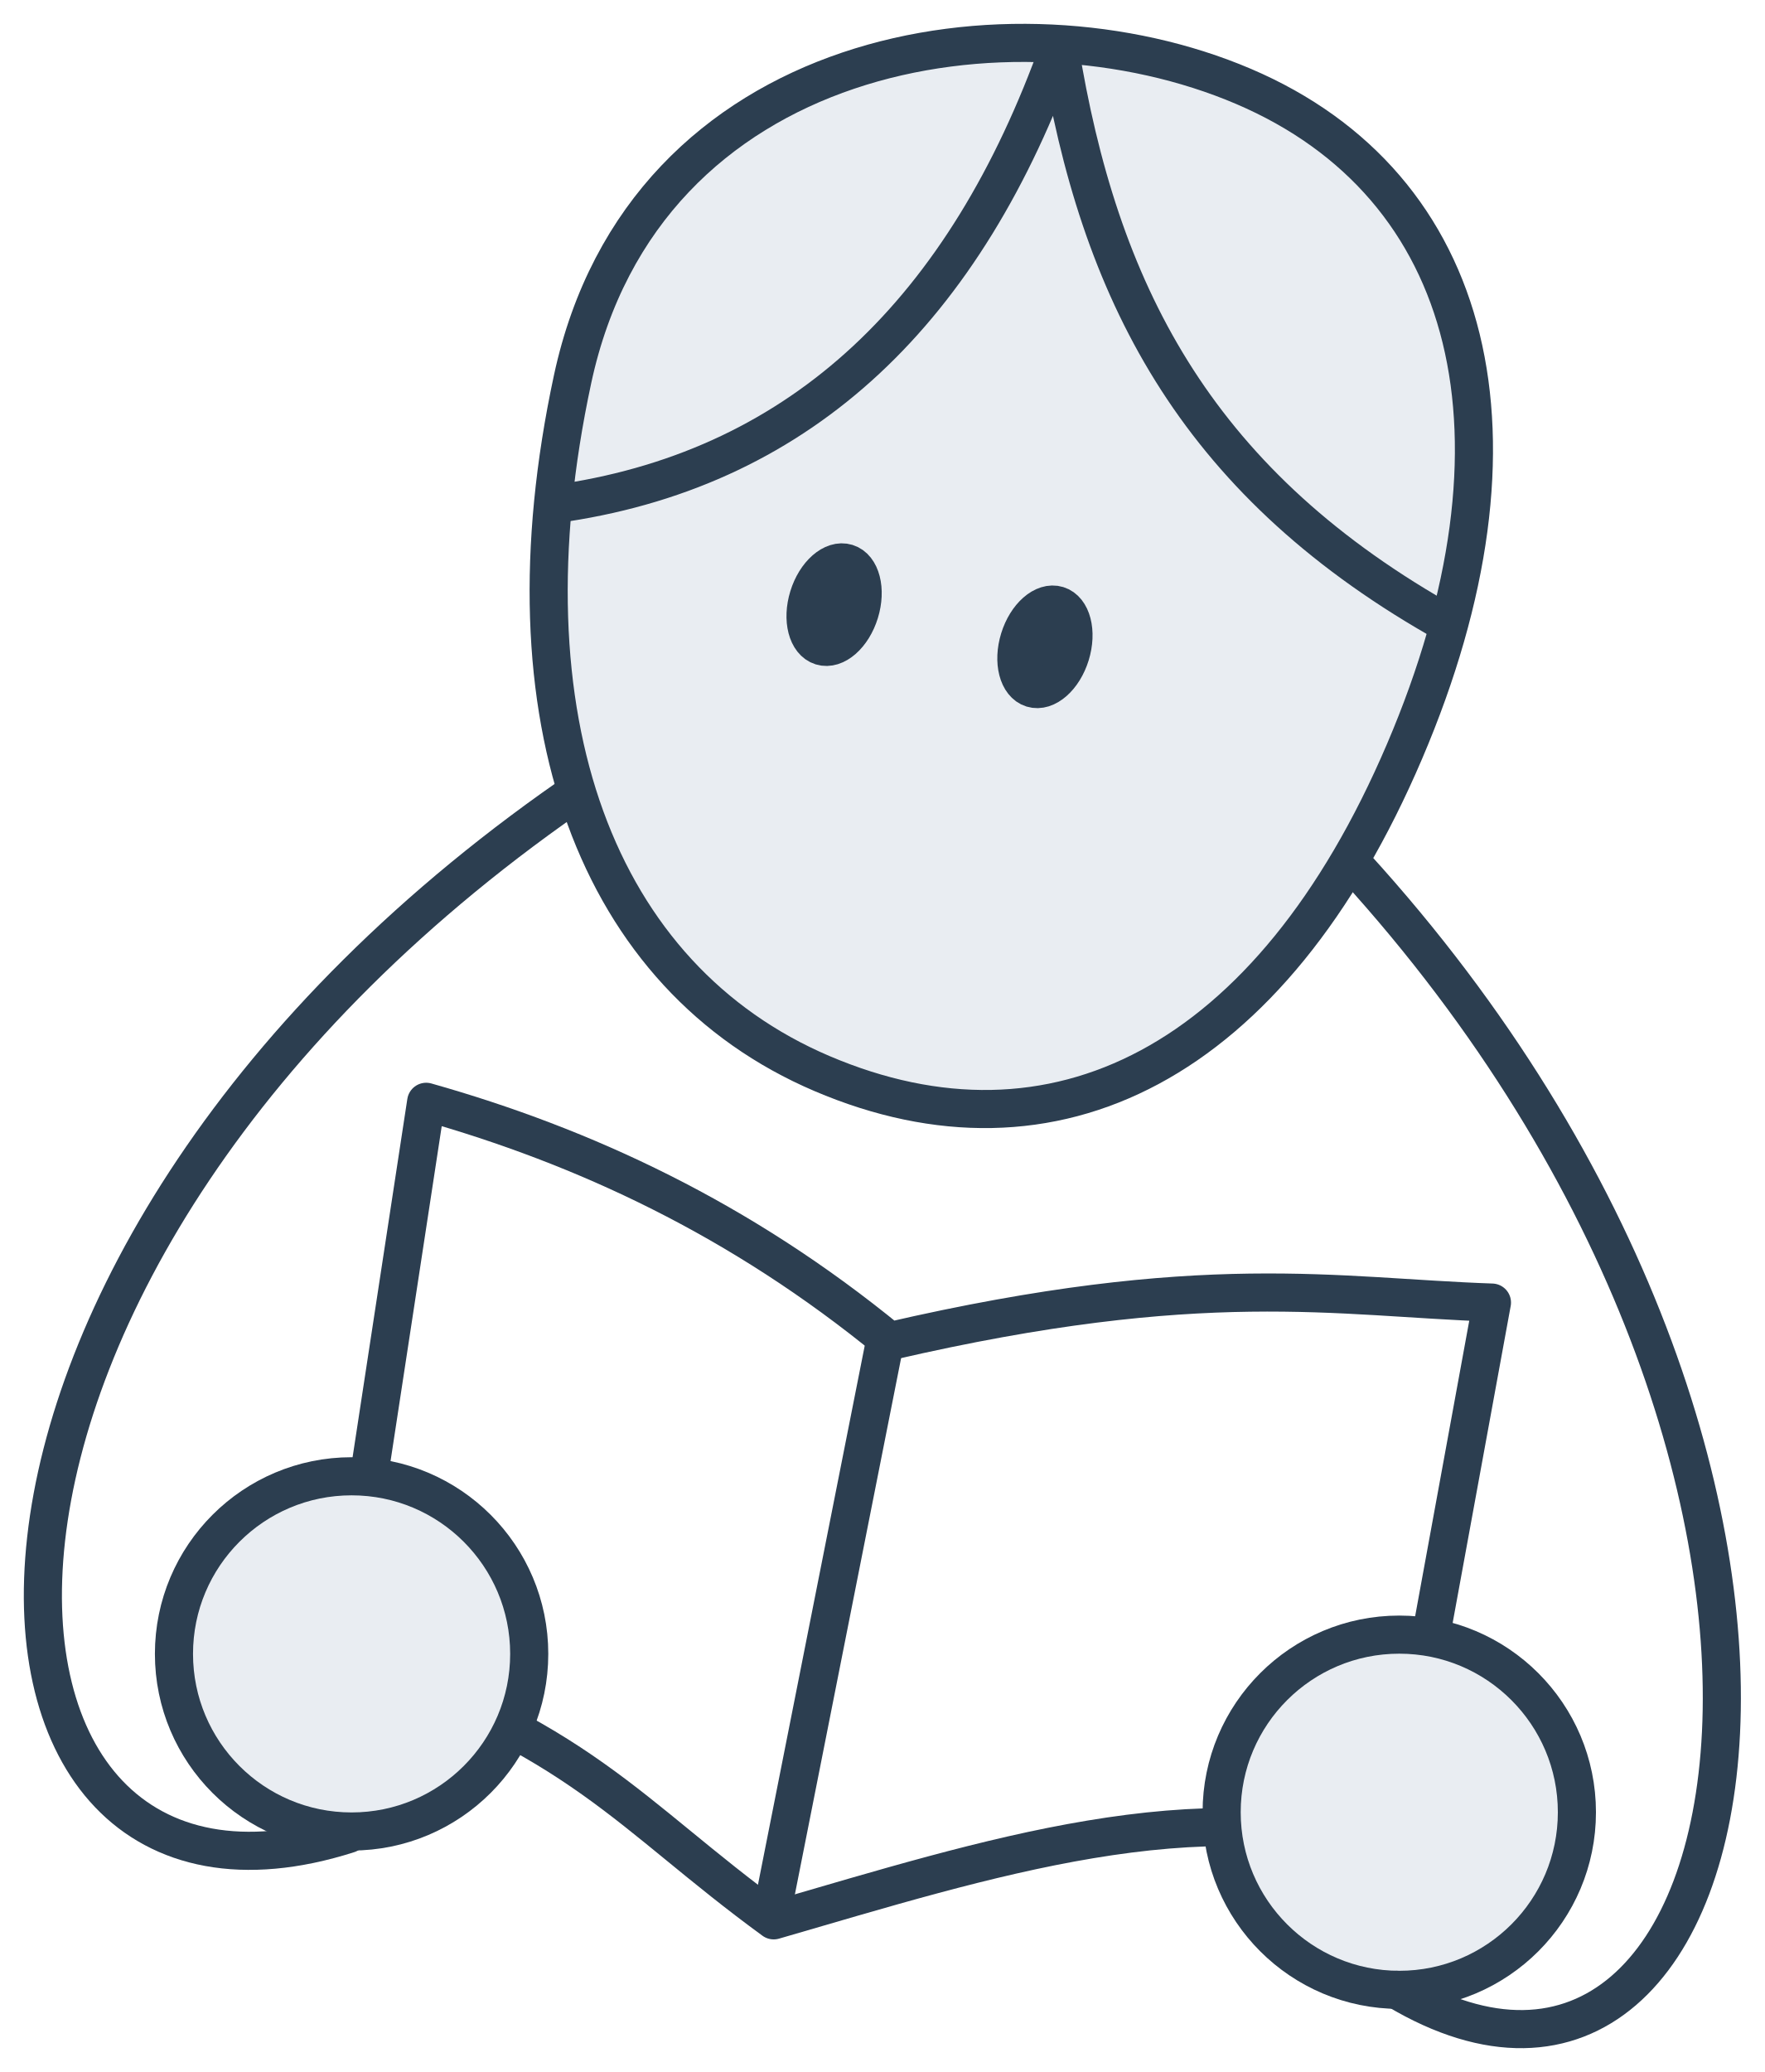
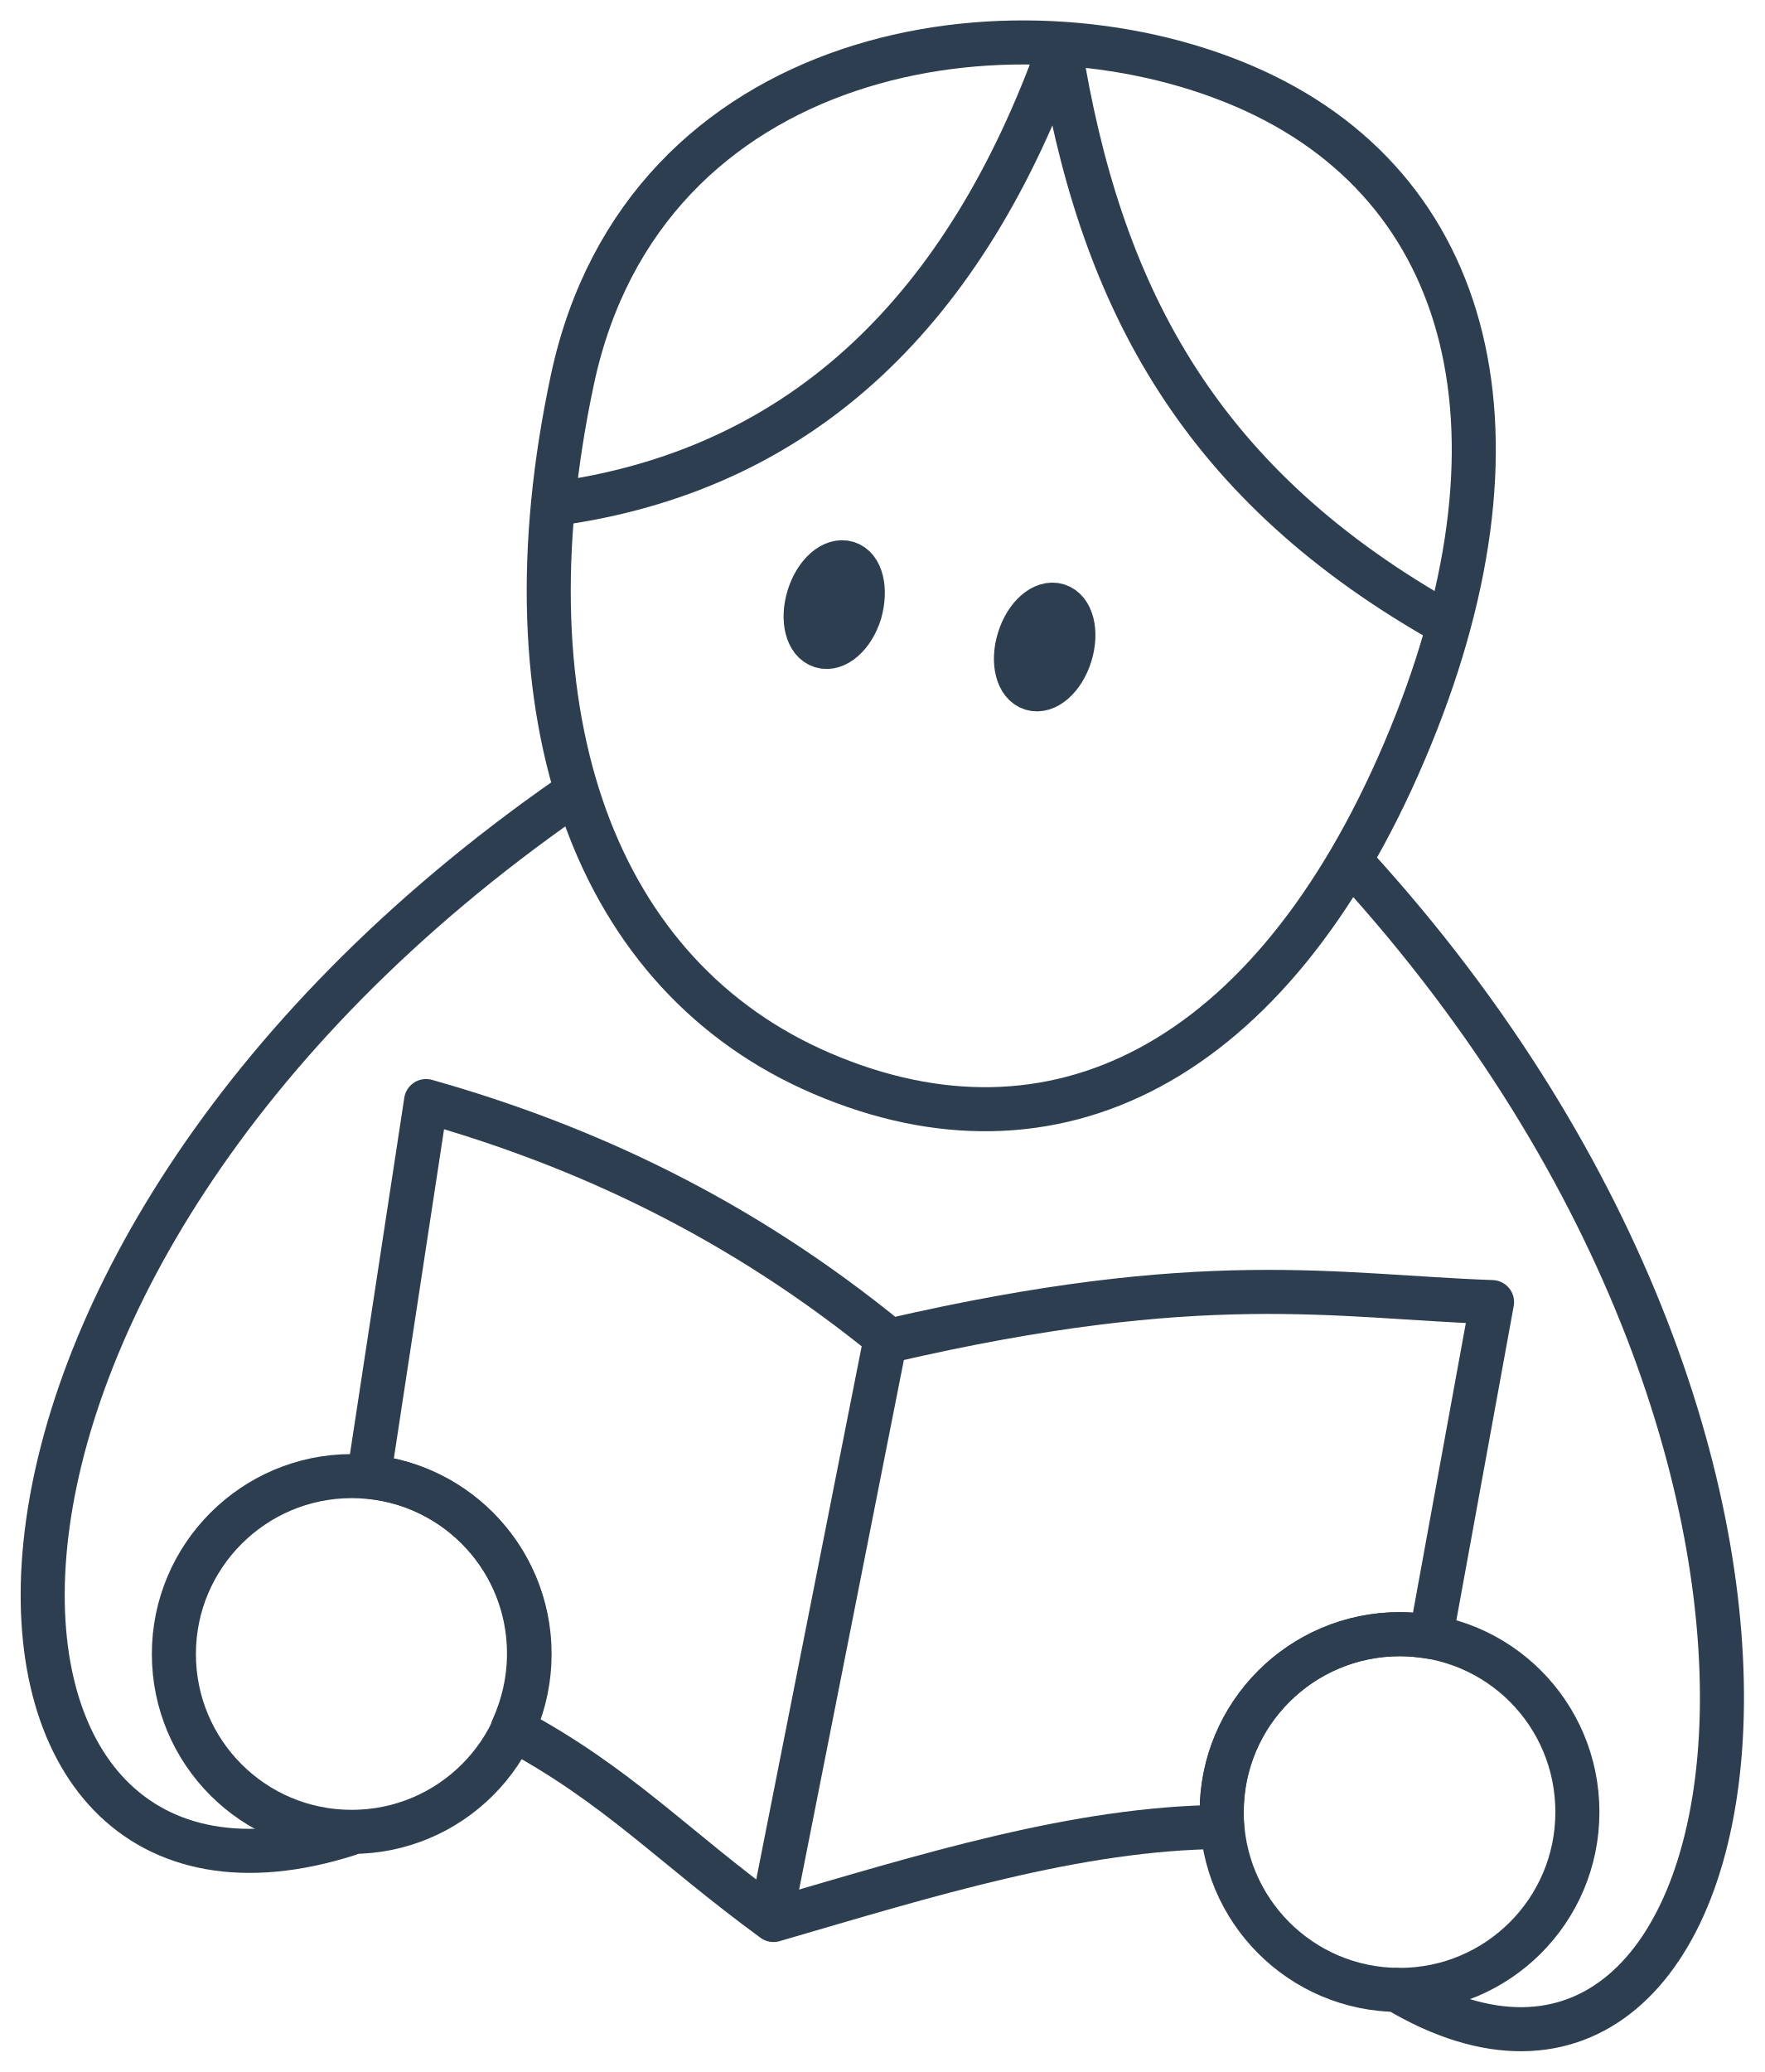
- <svg xmlns="http://www.w3.org/2000/svg" width="370.491" height="434.919" id="svg2" version="1.1">
-   <defs id="defs4">
-     <filter id="filter3785" color-interpolation-filters="sRGB" x="-0.1">
-       <feGaussianBlur id="feGaussianBlur3787" stdDeviation="2 2" result="result8" />
-       <feOffset id="feOffset3789" dx="2" dy="2" result="result11" />
-       <feComposite id="feComposite3791" in2="result11" result="result6" in="SourceGraphic" operator="in" />
-       <feFlood id="feFlood3793" result="result10" in="result6" flood-opacity="1" flood-color="rgb(174,177,181)" />
-       <feBlend id="feBlend3795" in2="result10" mode="normal" in="result6" result="result12" />
-       <feComposite id="feComposite3797" in2="SourceGraphic" result="result2" operator="in" />
-     </filter>
-   </defs>
+ <svg xmlns="http://www.w3.org/2000/svg" version="1.1" id="svg2" x="0px" y="0px" viewBox="0 0 370.5 434.9" style="enable-background:new 0 0 370.5 434.9;" xml:space="preserve">
+   <style type="text/css">
+ 	.st0{fill:none;stroke:#2C3E50;stroke-width:8;stroke-linecap:round;stroke-linejoin:round;stroke-miterlimit:4.624;}
+ 	.st1{fill:none;stroke:#2C3E50;stroke-width:8.001;stroke-linecap:round;stroke-linejoin:round;stroke-miterlimit:5.115;}
+ 	.st2{fill:none;stroke:#2C3E50;stroke-width:8;stroke-miterlimit:4.624;}
+ 	.st3{fill:#2C3E50;stroke:#2C3E50;stroke-width:8;stroke-linecap:round;stroke-linejoin:round;stroke-miterlimit:4.426;}
+ </style>
  <g id="layer1" transform="translate(-134.3853,-405.9855)">
-     <g id="g3850" transform="matrix(1.155929,0,0,1.155929,-90.35153,-87.21169)" style="stroke-width:6.921;stroke-miterlimit:4;stroke-dasharray:none">
-       <path id="path3832" d="m 465.394,663.2 -18.235,99.559 c -35.106,-11.101 -73.369,1.354 -112.215,12.62 -26.638,-19.444 -34.77,-33.184 -78.55,-47.676 l 15.43,-100.961 c 28.627,8.085 57.053,21.236 84.161,43.469 57.028,-13.193 81.123,-7.976 109.41,-7.011 z" style="fill:none;stroke:#2c3e50;stroke-width:6.921;stroke-linecap:round;stroke-linejoin:round;stroke-miterlimit:4;stroke-opacity:1;stroke-dasharray:none" />
-       <path id="path3834" d="M 354.888,671.613 334.765,773.185" style="fill:none;stroke:#2c3e50;stroke-width:6.921;stroke-linecap:round;stroke-linejoin:round;stroke-miterlimit:4;stroke-opacity:1;stroke-dasharray:none" />
-       <path transform="matrix(-1.106302,0,0,1.105945,699.643,-84.19076)" d="m 256.117,759.476 c 0,16.106 -13.056,29.162 -29.162,29.162 -16.106,0 -29.162,-13.056 -29.162,-29.162 0,-16.106 13.056,-29.162 29.162,-29.162 16.106,0 29.162,13.056 29.162,29.162 z" id="path3836" style="fill:#e9edf2;fill-opacity:1;stroke:#2c3e50;stroke-width:6.257;stroke-linecap:round;stroke-linejoin:round;stroke-miterlimit:4;stroke-opacity:1;stroke-dasharray:none" />
-       <path transform="matrix(-1.106302,0,0,1.105945,509.3591,-112.9453)" style="fill:#e9edf2;fill-opacity:1;stroke:#2c3e50;stroke-width:6.257;stroke-linecap:round;stroke-linejoin:round;stroke-miterlimit:4;stroke-opacity:1;stroke-dasharray:none" id="path3838" d="m 256.117,759.476 c 0,16.106 -13.056,29.162 -29.162,29.162 -16.106,0 -29.162,-13.056 -29.162,-29.162 0,-16.106 13.056,-29.162 29.162,-29.162 16.106,0 29.162,13.056 29.162,29.162 z" />
-       <path id="path3840" d="m 438.079,581.316 c 103.592,111.087 76.844,246.58 10.031,206.683" style="fill:none;stroke:#2c3e50;stroke-width:6.921;stroke-linecap:round;stroke-linejoin:round;stroke-miterlimit:4;stroke-opacity:1;stroke-dasharray:none" />
-       <path style="fill:none;stroke:#2c3e50;stroke-width:6.921;stroke-linecap:round;stroke-linejoin:round;stroke-miterlimit:4;stroke-opacity:1;stroke-dasharray:none" d="M 300.742,569.368 C 173.666,655.736 180.988,784.203 257.695,759.703" id="path3842" />
-       <path id="path3827" d="m 343.681,621.598 c 42.031,17.951 81.49,-1.513 105.839,-58.486 24.349,-56.973 12.794,-102.8 -29.237,-120.751 -42.031,-17.951 -108.854,-7.408 -121.868,53.165 -13.259,61.709 4.394,108.616 45.267,126.073 z" style="fill:#e9edf2;fill-opacity:1;stroke:#2c3e50;stroke-width:6.921;stroke-linecap:butt;stroke-linejoin:miter;stroke-miterlimit:4;stroke-opacity:1;stroke-dasharray:none" />
-       <path id="path3830" d="m 455.575,538.967 c -44.403,-25.482 -61.604,-59.652 -68.732,-103.765 -17.067,47.775 -46.524,76.086 -89.772,82.732" style="fill:none;stroke:#2c3e50;stroke-width:6.921;stroke-linecap:round;stroke-linejoin:round;stroke-miterlimit:4;stroke-opacity:1;stroke-dasharray:none" />
-       <path style="fill:#2c3e50;fill-opacity:1;stroke:#2c3e50;stroke-width:7.229;stroke-linecap:round;stroke-linejoin:round;stroke-miterlimit:4;stroke-opacity:1;stroke-dasharray:none" id="path3848" d="m 343.603,514.136 c 0,4.552 -2.271,8.241 -5.072,8.241 -2.801,0 -5.072,-3.69 -5.072,-8.241 0,-4.552 2.271,-8.241 5.072,-8.241 2.801,0 5.072,3.69 5.072,8.241 z" transform="matrix(0.9148349,0.2819717,-0.2819351,0.9149535,219.458,-21.74436)" />
-       <path transform="matrix(0.9148349,0.2819717,-0.2819351,0.9149535,181.1663,-29.4037)" d="m 343.603,514.136 c 0,4.552 -2.271,8.241 -5.072,8.241 -2.801,0 -5.072,-3.69 -5.072,-8.241 0,-4.552 2.271,-8.241 5.072,-8.241 2.801,0 5.072,3.69 5.072,8.241 z" id="path3844" style="fill:#2c3e50;fill-opacity:1;stroke:#2c3e50;stroke-width:7.229;stroke-linecap:round;stroke-linejoin:round;stroke-miterlimit:4;stroke-opacity:1;stroke-dasharray:none" />
+     <g id="g3850" transform="matrix(1.155929,0,0,1.155929,-90.35153,-87.21169)">
+       <path id="path3834" class="st0" d="M354.9,671.6l-20.1,101.6" />
+       <path id="path3836" class="st1" d="    M416.3,755.7c0,17.8,14.4,32.3,32.3,32.3c17.8,0,32.3-14.4,32.3-32.3s-14.4-32.3-32.3-32.3C430.7,723.5,416.3,737.9,416.3,755.7z" />
+       <path id="path3838" class="st1" d="    M226,727c0,17.8,14.4,32.3,32.3,32.3c17.8,0,32.3-14.4,32.3-32.3c0-17.8-14.4-32.3-32.3-32.3C240.5,694.7,226,709.2,226,727z" />
+       <path id="path3840_1_" class="st0" d="M440.4,583.8    c100.9,110.6,74,243.8,7.7,204.2" />
+       <path id="path3842_1_" class="st0" d="M297.7,571.4    c-124,86.3-116.1,212.6-40,188.3" />
+       <path id="path3827" class="st2" d="M343.7,621.6    c42,18,81.5-1.5,105.8-58.5c24.3-57,12.8-102.8-29.2-120.8s-108.9-7.4-121.9,53.2C285.2,557.2,302.8,604.1,343.7,621.6z" />
+       <path id="path3830" class="st0" d="M455.6,539    c-44.4-25.5-61.6-59.7-68.7-103.8c-17.1,47.8-46.5,76.1-89.8,82.7" />
+       <path id="path3848" class="st3" d="    M388.8,545.6c-1.3,4.2-4.4,6.9-7,6.1c-2.6-0.8-3.6-4.8-2.3-9c1.3-4.2,4.4-6.9,7-6.1C389.1,537.4,390.1,541.4,388.8,545.6z" />
+       <path id="path3844" class="st3" d="    M350.6,537.9c-1.3,4.2-4.4,6.9-7,6.1c-2.6-0.8-3.6-4.8-2.3-9c1.3-4.2,4.4-6.9,7-6.1S351.8,533.7,350.6,537.9z" />
+       <path class="st0" d="M416.3,755.7c0-17.8,14.4-32.3,32.3-32.3c1.9,0,3.8,0.2,5.7,0.5l11.1-60.8l0,0c-28.3-1-52.4-6.2-109.4,7    c-27.1-22.2-55.5-35.4-84.2-43.5l-10.4,68.2c16.3,1.6,29.1,15.3,29.1,32.1c0,4.9-1.1,9.5-3,13.7c19.2,10.3,28.8,21.1,47.4,34.7    c27.8-8.1,55.2-16.7,81.5-16.9C416.3,757.6,416.3,756.7,416.3,755.7z" />
    </g>
  </g>
</svg>
